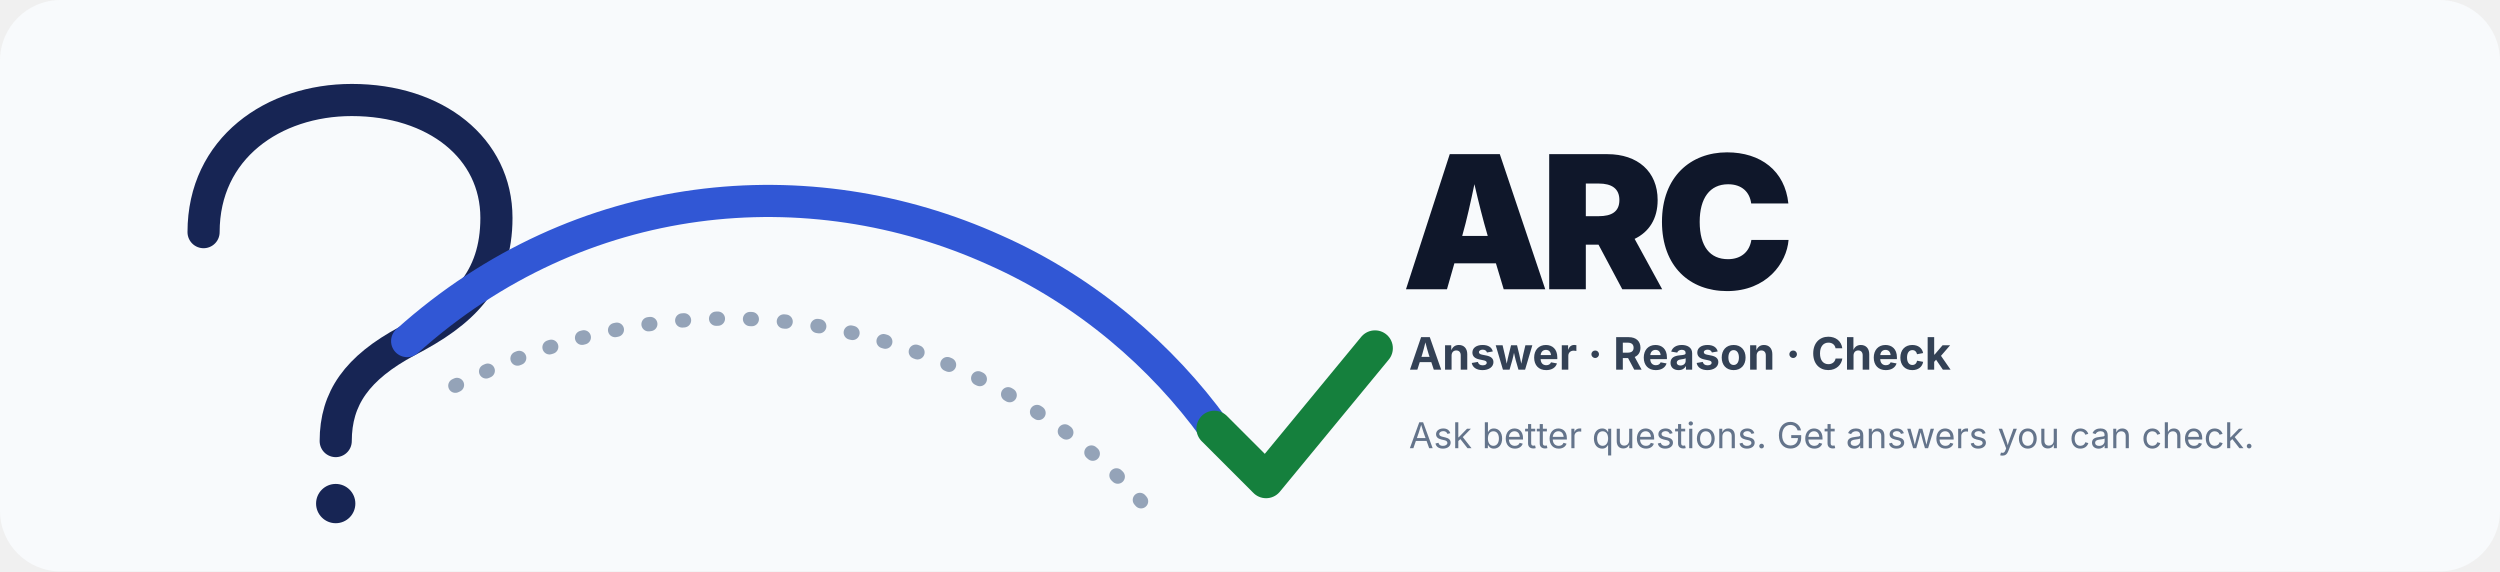
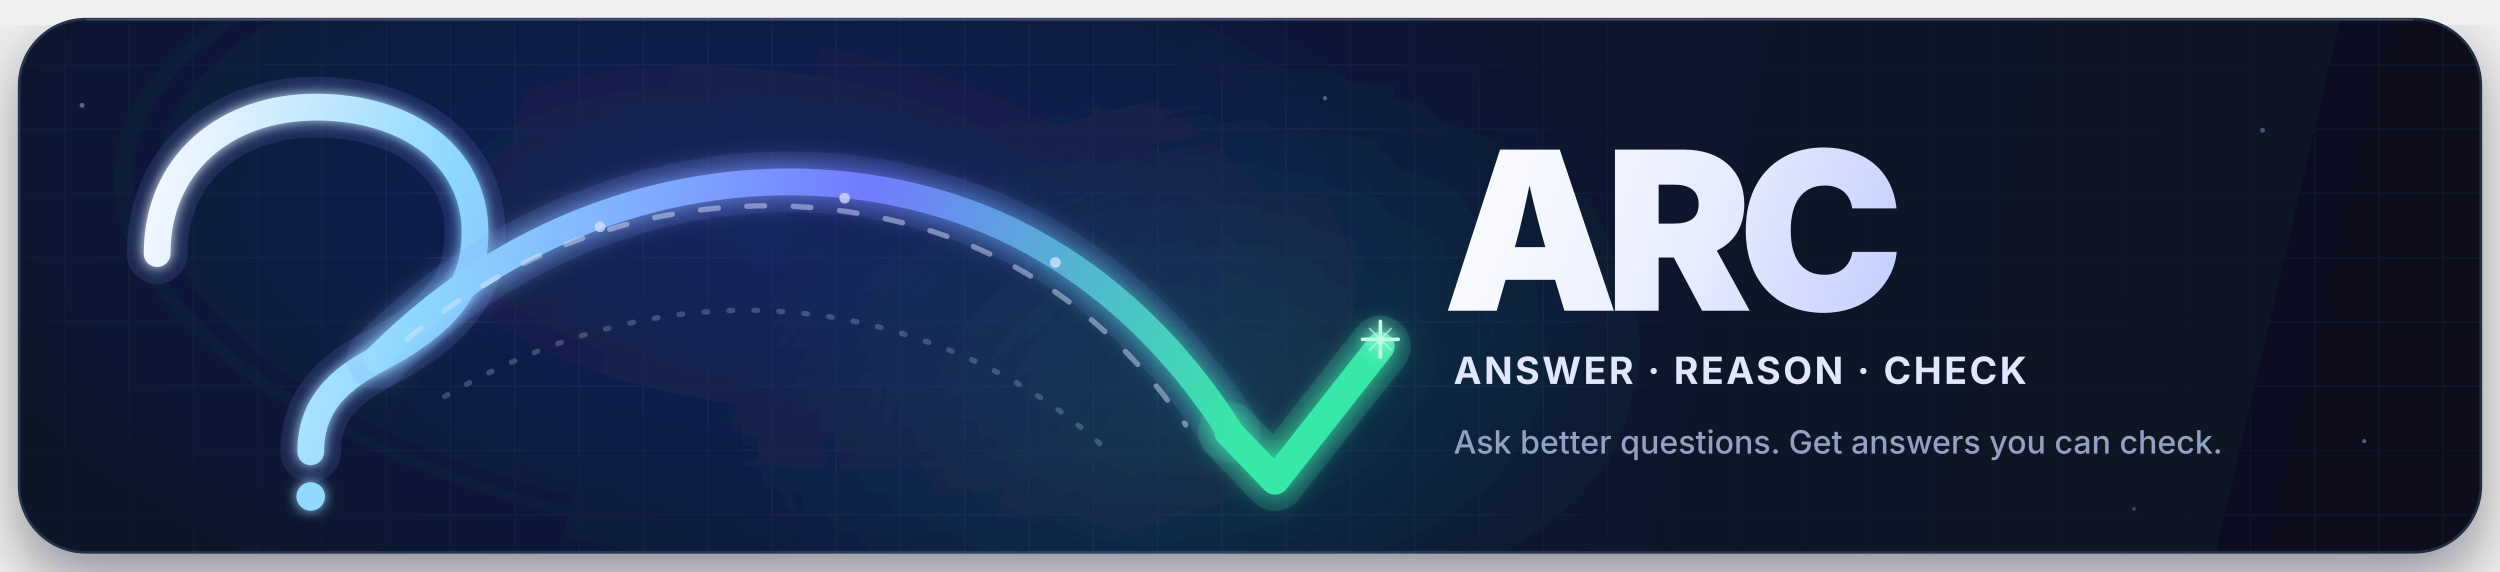
<svg xmlns="http://www.w3.org/2000/svg" viewBox="0 0 1400 320" role="img" aria-labelledby="title desc">
-   <rect width="1400" height="320" rx="34" fill="#f8fafc" />
-   <g transform="translate(52 38)" fill="none" stroke-linecap="round" stroke-linejoin="round">
-     <path d="M62 92 C62 45 101 18 145 18 C192 18 226 45 226 84 C226 119 207 137 176 153 C148 168 136 185 136 209" stroke="#172554" stroke-width="18" />
-     <circle cx="136" cy="244" r="11" fill="#172554" stroke="none" />
-     <path d="M176 153 C273 66 401 55 505 102 C557 125 599 162 628 202" stroke="#3157d5" stroke-width="18" />
-     <path d="M203 178 C308 126 407 132 490 171 C532 191 565 217 589 245" stroke="#94a3b8" stroke-width="8" stroke-dasharray="1 18" />
-     <path d="M628 202 L657 231 L718 157" stroke="#15803d" stroke-width="20" />
+   <defs>
+     <linearGradient id="bg" x1="60" y1="24" x2="1325" y2="320" gradientUnits="userSpaceOnUse">
+       <stop stop-color="#071426" />
+       <stop offset=".48" stop-color="#0B1530" />
+       <stop offset="1" stop-color="#07111E" />
+     </linearGradient>
+     <radialGradient id="blue-haze" cx="0" cy="0" r="1" gradientTransform="translate(427 133) rotate(7) scale(520 246)" gradientUnits="userSpaceOnUse">
+       <stop stop-color="#405BFF" stop-opacity=".24" />
+       <stop offset="1" stop-color="#405BFF" stop-opacity="0" />
+     </radialGradient>
+     <radialGradient id="green-haze" cx="0" cy="0" r="1" gradientTransform="translate(680 219) rotate(170) scale(280 180)" gradientUnits="userSpaceOnUse">
+       <stop stop-color="#2DE2A6" stop-opacity=".14" />
+       <stop offset="1" stop-color="#2DE2A6" stop-opacity="0" />
+     </radialGradient>
+     <linearGradient id="journey" x1="92" y1="74" x2="696" y2="237" gradientUnits="userSpaceOnUse">
+       <stop stop-color="#F4F8FF" />
+       <stop offset=".26" stop-color="#8DD8FF" />
+       <stop offset=".62" stop-color="#727BFF" />
+       <stop offset="1" stop-color="#38E8A8" />
+     </linearGradient>
+     <linearGradient id="word" x1="805" y1="80" x2="1124" y2="194" gradientUnits="userSpaceOnUse">
+       <stop stop-color="#FFFFFF" />
+       <stop offset=".46" stop-color="#E8EDFF" />
+       <stop offset="1" stop-color="#AFBDFF" />
+     </linearGradient>
+     <linearGradient id="shine" x1="0" y1="0" x2="1" y2="0">
+       <stop stop-color="#FFF" stop-opacity="0" />
+       <stop offset=".5" stop-color="#FFF" stop-opacity=".72" />
+       <stop offset="1" stop-color="#FFF" stop-opacity="0" />
+     </linearGradient>
+     <pattern id="grid" width="36" height="36" patternUnits="userSpaceOnUse">
+       <path d="M36 0H0V36" fill="none" stroke="#A8B8FF" stroke-opacity=".045" />
+     </pattern>
+     <filter id="panel-shadow" x="-10%" y="-30%" width="120%" height="170%">
+       <feDropShadow dx="0" dy="14" stdDeviation="18" flood-color="#000817" flood-opacity=".42" />
+     </filter>
+     <filter id="glow" x="-50%" y="-50%" width="200%" height="200%">
+       <feGaussianBlur stdDeviation="8" result="blur" />
+       <feMerge>
+         <feMergeNode in="blur" />
+         <feMergeNode in="SourceGraphic" />
+       </feMerge>
+     </filter>
+     <filter id="soft-glow" x="-40%" y="-40%" width="180%" height="180%">
+       <feGaussianBlur stdDeviation="3.5" result="blur" />
+       <feMerge>
+         <feMergeNode in="blur" />
+         <feMergeNode in="SourceGraphic" />
+       </feMerge>
+     </filter>
+     <clipPath id="word-clip">
+       <text x="808" y="174" font-family="Inter, ui-sans-serif, system-ui, -apple-system, 'Segoe UI', sans-serif" font-size="124" font-weight="850" letter-spacing="-8">ARC</text>
+     </clipPath>
+   </defs>
+   <style>
+     .flow { stroke-dasharray: 10 16; animation: flow 4s linear infinite; }
+     .glint { animation: glint 5.5s ease-in-out infinite; }
+     .spark { transform-box: fill-box; transform-origin: center; animation: spark 3s ease-in-out infinite; }
+     @keyframes flow { to { stroke-dashoffset: -52; } }
+     @keyframes glint {
+       0%, 18% { transform: translateX(-230px); opacity: 0; }
+       28%, 46% { opacity: .7; }
+       58%, 100% { transform: translateX(530px); opacity: 0; }
+     }
+     @keyframes spark { 0%, 100% { transform: scale(.82); opacity: .62; } 50% { transform: scale(1.12); opacity: 1; } }
+     @media (prefers-reduced-motion: reduce) { .flow, .glint, .spark { animation: none; } }
+   </style>
+   <g filter="url(#panel-shadow)">
+     <rect x="10" y="10" width="1380" height="300" rx="38" fill="url(#bg)" />
+     <rect x="10" y="10" width="1380" height="300" rx="38" fill="url(#blue-haze)" />
+     <rect x="10" y="10" width="1380" height="300" rx="38" fill="url(#green-haze)" />
+     <rect x="10" y="10" width="1380" height="300" rx="38" fill="url(#grid)" />
+     <rect x="10.75" y="10.75" width="1378.5" height="298.5" rx="37.25" fill="none" stroke="#B8C7FF" stroke-opacity=".16" stroke-width="1.5" />
+     <path d="M49 11h1302" stroke="#FFF" stroke-opacity=".13" stroke-linecap="round" />
  </g>
-   <g transform="translate(785 70)">
-     <text x="0" y="92" font-family="ui-sans-serif,system-ui,-apple-system,Segoe UI,sans-serif" font-size="104" font-weight="850" letter-spacing="-5" fill="#0f172a">ARC</text>
-     <text x="4" y="137" font-family="ui-sans-serif,system-ui,-apple-system,Segoe UI,sans-serif" font-size="25" font-weight="700" fill="#334155">Answer · Reason · Check</text>
-     <text x="4" y="181" font-family="ui-sans-serif,system-ui,-apple-system,Segoe UI,sans-serif" font-size="20" fill="#64748b">Ask better questions. Get answers you can check.</text>
+   <g fill="none" stroke-linecap="round" stroke-linejoin="round">
+     <path d="M88 142C88 92 126 60 177 60c52 0 89 28 89 70 0 33-18 52-56 72-25 13-36 29-36 51" stroke="#8194FF" stroke-opacity=".14" stroke-width="34" />
+     <path d="M88 142C88 92 126 60 177 60c52 0 89 28 89 70 0 33-18 52-56 72-25 13-36 29-36 51" stroke="url(#journey)" stroke-width="15" filter="url(#soft-glow)" />
+     <circle cx="174" cy="278" r="8" fill="#92D9FF" filter="url(#soft-glow)" />
+     <path d="M211 201C310 101 446 80 552 123c58 24 104 67 137 119" stroke="#7587FF" stroke-opacity=".12" stroke-width="34" />
+     <path d="M211 201C310 101 446 80 552 123c58 24 104 67 137 119" stroke="url(#journey)" stroke-width="15" filter="url(#glow)" />
+     <path class="flow" d="M228 190C324 110 444 98 540 136c52 21 93 57 124 102" stroke="#DDE6FF" stroke-opacity=".46" stroke-width="3" />
+     <path d="M249 222C344 167 438 162 521 192c39 14 73 35 102 63" stroke="#A9B7D6" stroke-opacity=".3" stroke-width="3" stroke-dasharray="2 12" />
+     <path d="M688 242l26 27 59-75" stroke="#45E5AD" stroke-opacity=".16" stroke-width="34" />
+     <path d="M688 242l26 27 59-75" stroke="url(#journey)" stroke-width="16" filter="url(#glow)" />
+   </g>
+   <g fill="#DDE6FF">
+     <circle cx="336" cy="127" r="3" opacity=".72" />
+     <circle cx="473" cy="111" r="3" opacity=".72" />
+     <circle cx="591" cy="147" r="3" opacity=".72" />
+   </g>
+   <g class="spark" transform="translate(773 190)" stroke="#BFFFE8" stroke-linecap="round" filter="url(#soft-glow)">
+     <path d="M0-10V10M-10 0H10" stroke-width="2" />
+     <path d="M-6-6 6 6M6-6-6 6" stroke-width="1" opacity=".65" />
+   </g>
+   <text x="808" y="174" fill="url(#word)" font-family="Inter, ui-sans-serif, system-ui, -apple-system, 'Segoe UI', sans-serif" font-size="124" font-weight="850" letter-spacing="-8">ARC</text>
+   <g clip-path="url(#word-clip)" opacity=".62">
+     <rect class="glint" x="760" y="52" width="120" height="148" fill="url(#shine)" transform="skewX(-18)" />
+   </g>
+   <g font-family="Inter, ui-sans-serif, system-ui, -apple-system, 'Segoe UI', sans-serif">
+     <text x="814" y="215" fill="#E1E7FF" font-size="21" font-weight="650" letter-spacing="1.4">ANSWER  ·  REASON  ·  CHECK</text>
+     <text x="814" y="254" fill="#91A0C3" font-size="18" font-weight="450">Ask better questions. Get answers you can check.</text>
+   </g>
+   <g fill="#B6C6FF">
+     <circle cx="46" cy="59" r="1.4" opacity=".44" />
+     <circle cx="742" cy="55" r="1.2" opacity=".42" />
+     <circle cx="1267" cy="73" r="1.4" opacity=".35" />
+     <circle cx="1324" cy="247" r="1.2" opacity=".42" />
+     <circle cx="1195" cy="285" r="1" opacity=".3" />
  </g>
</svg>
